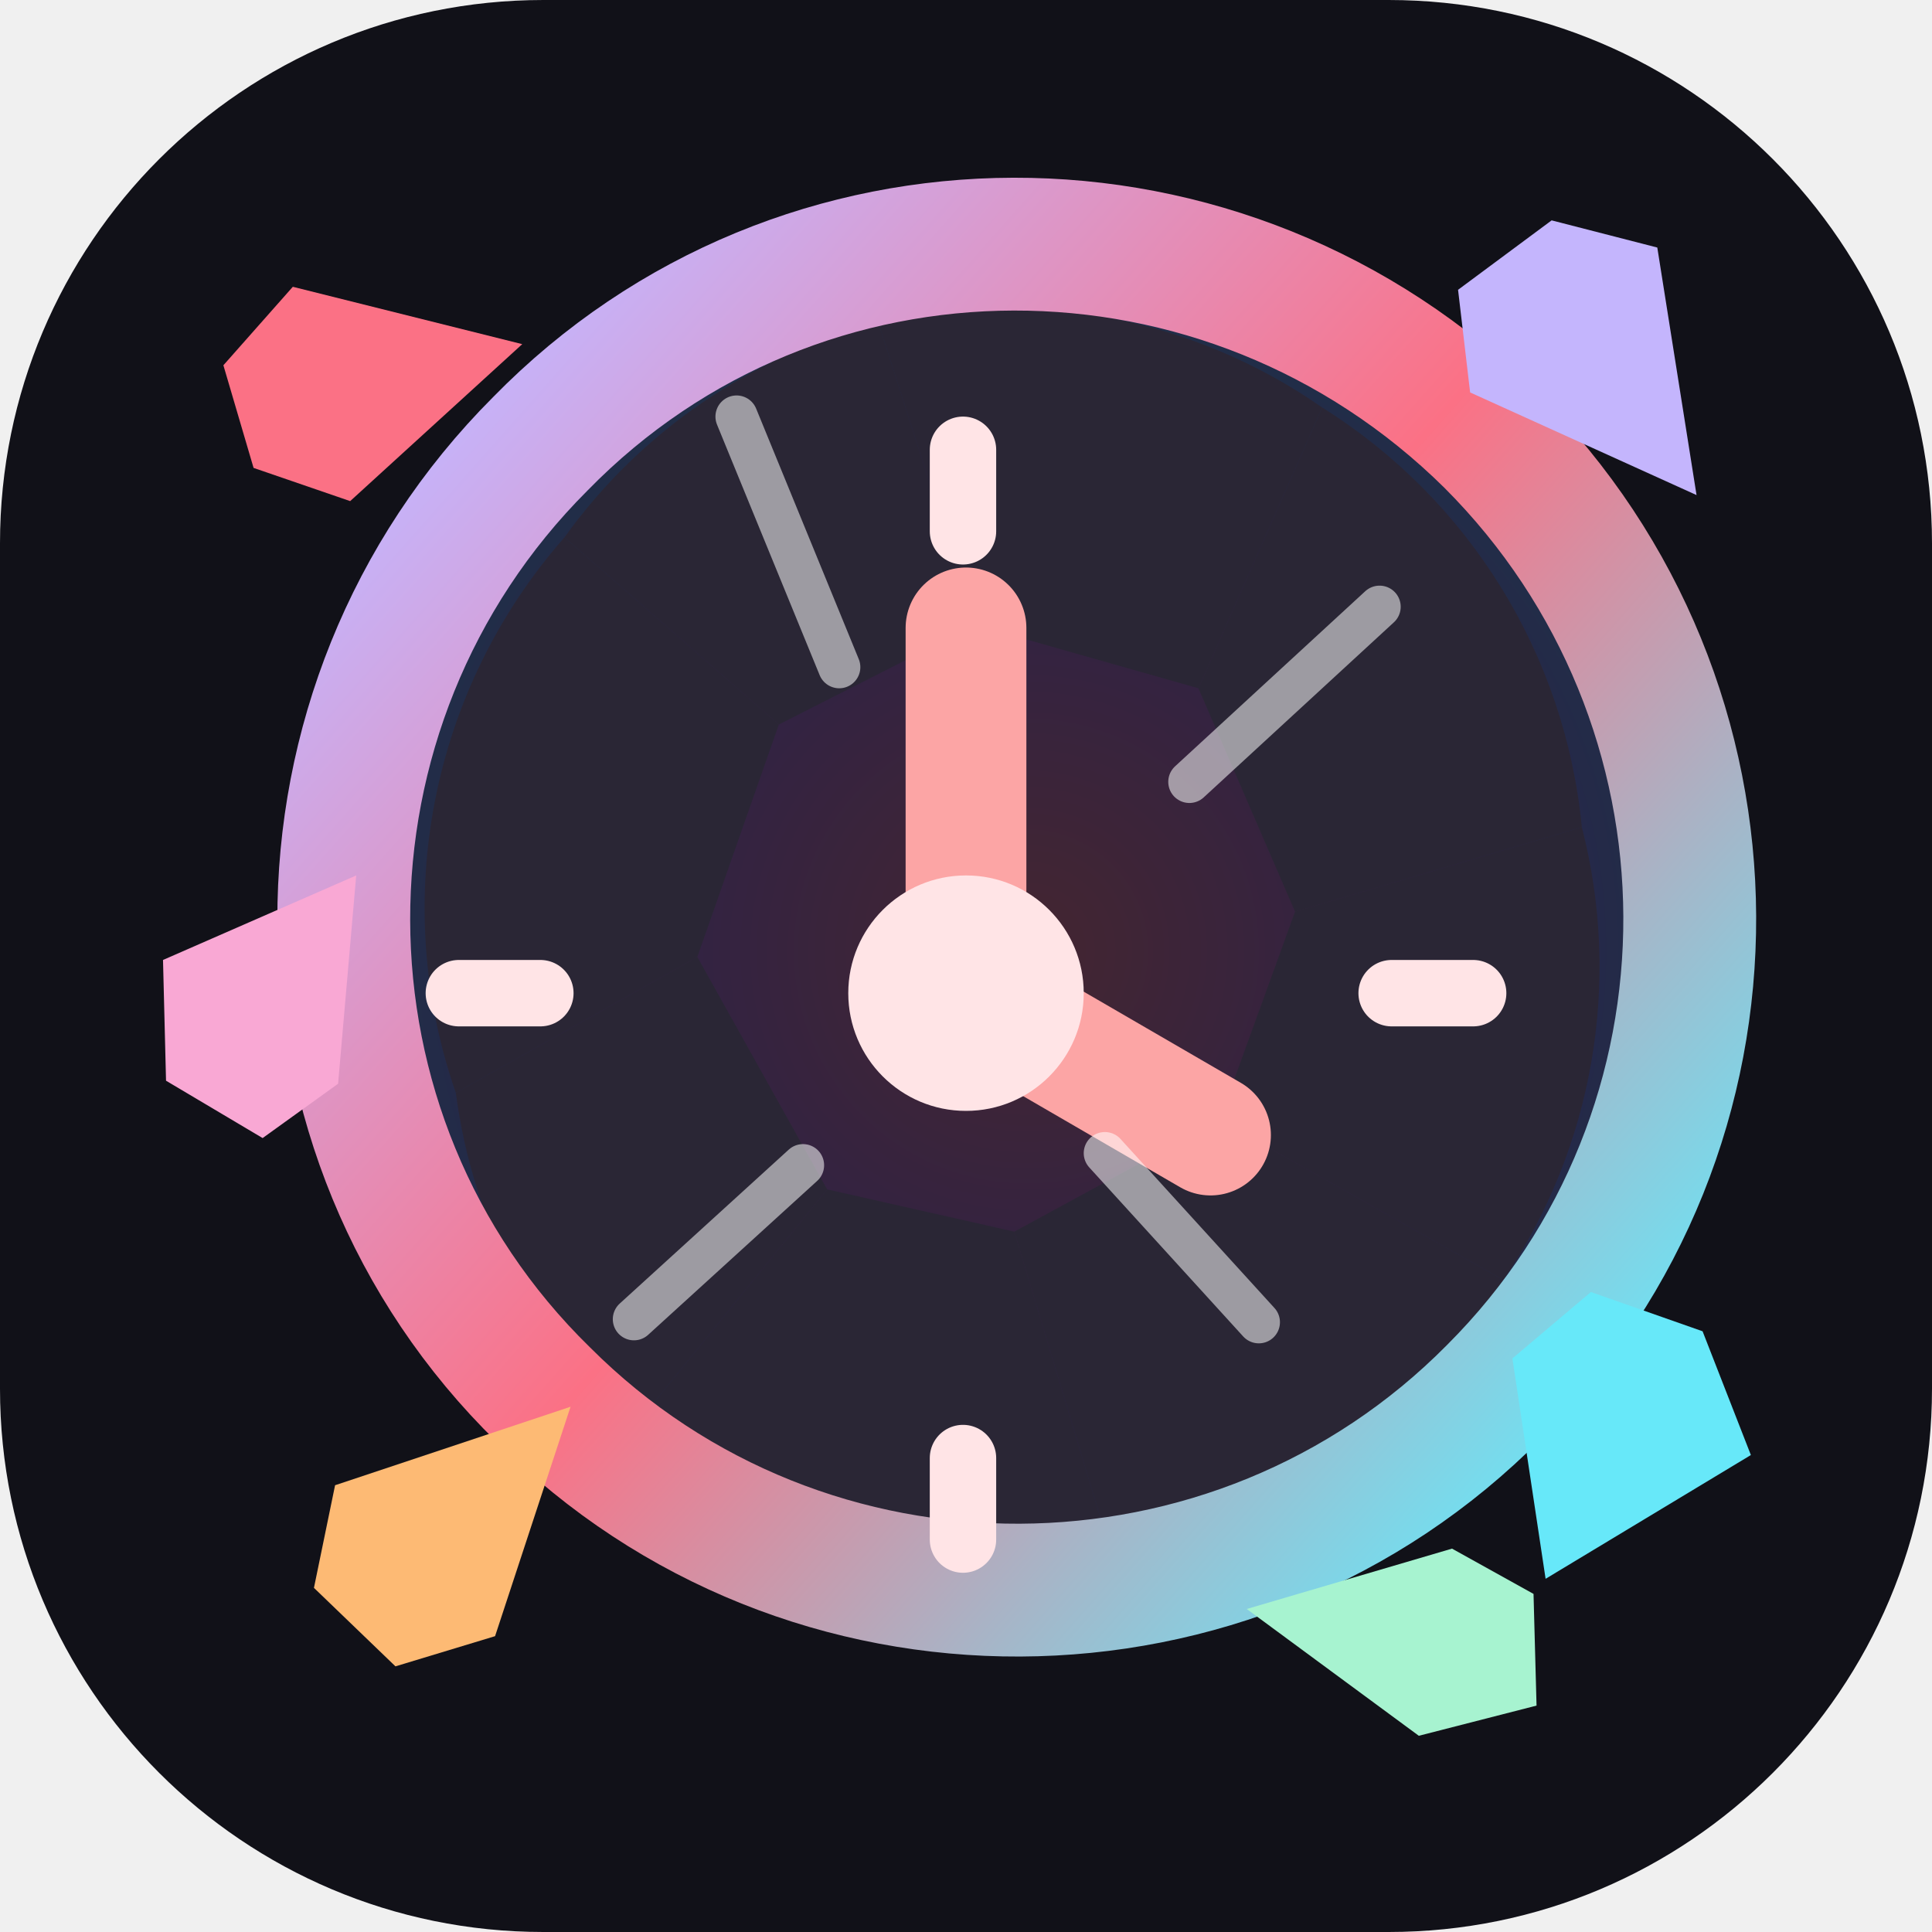
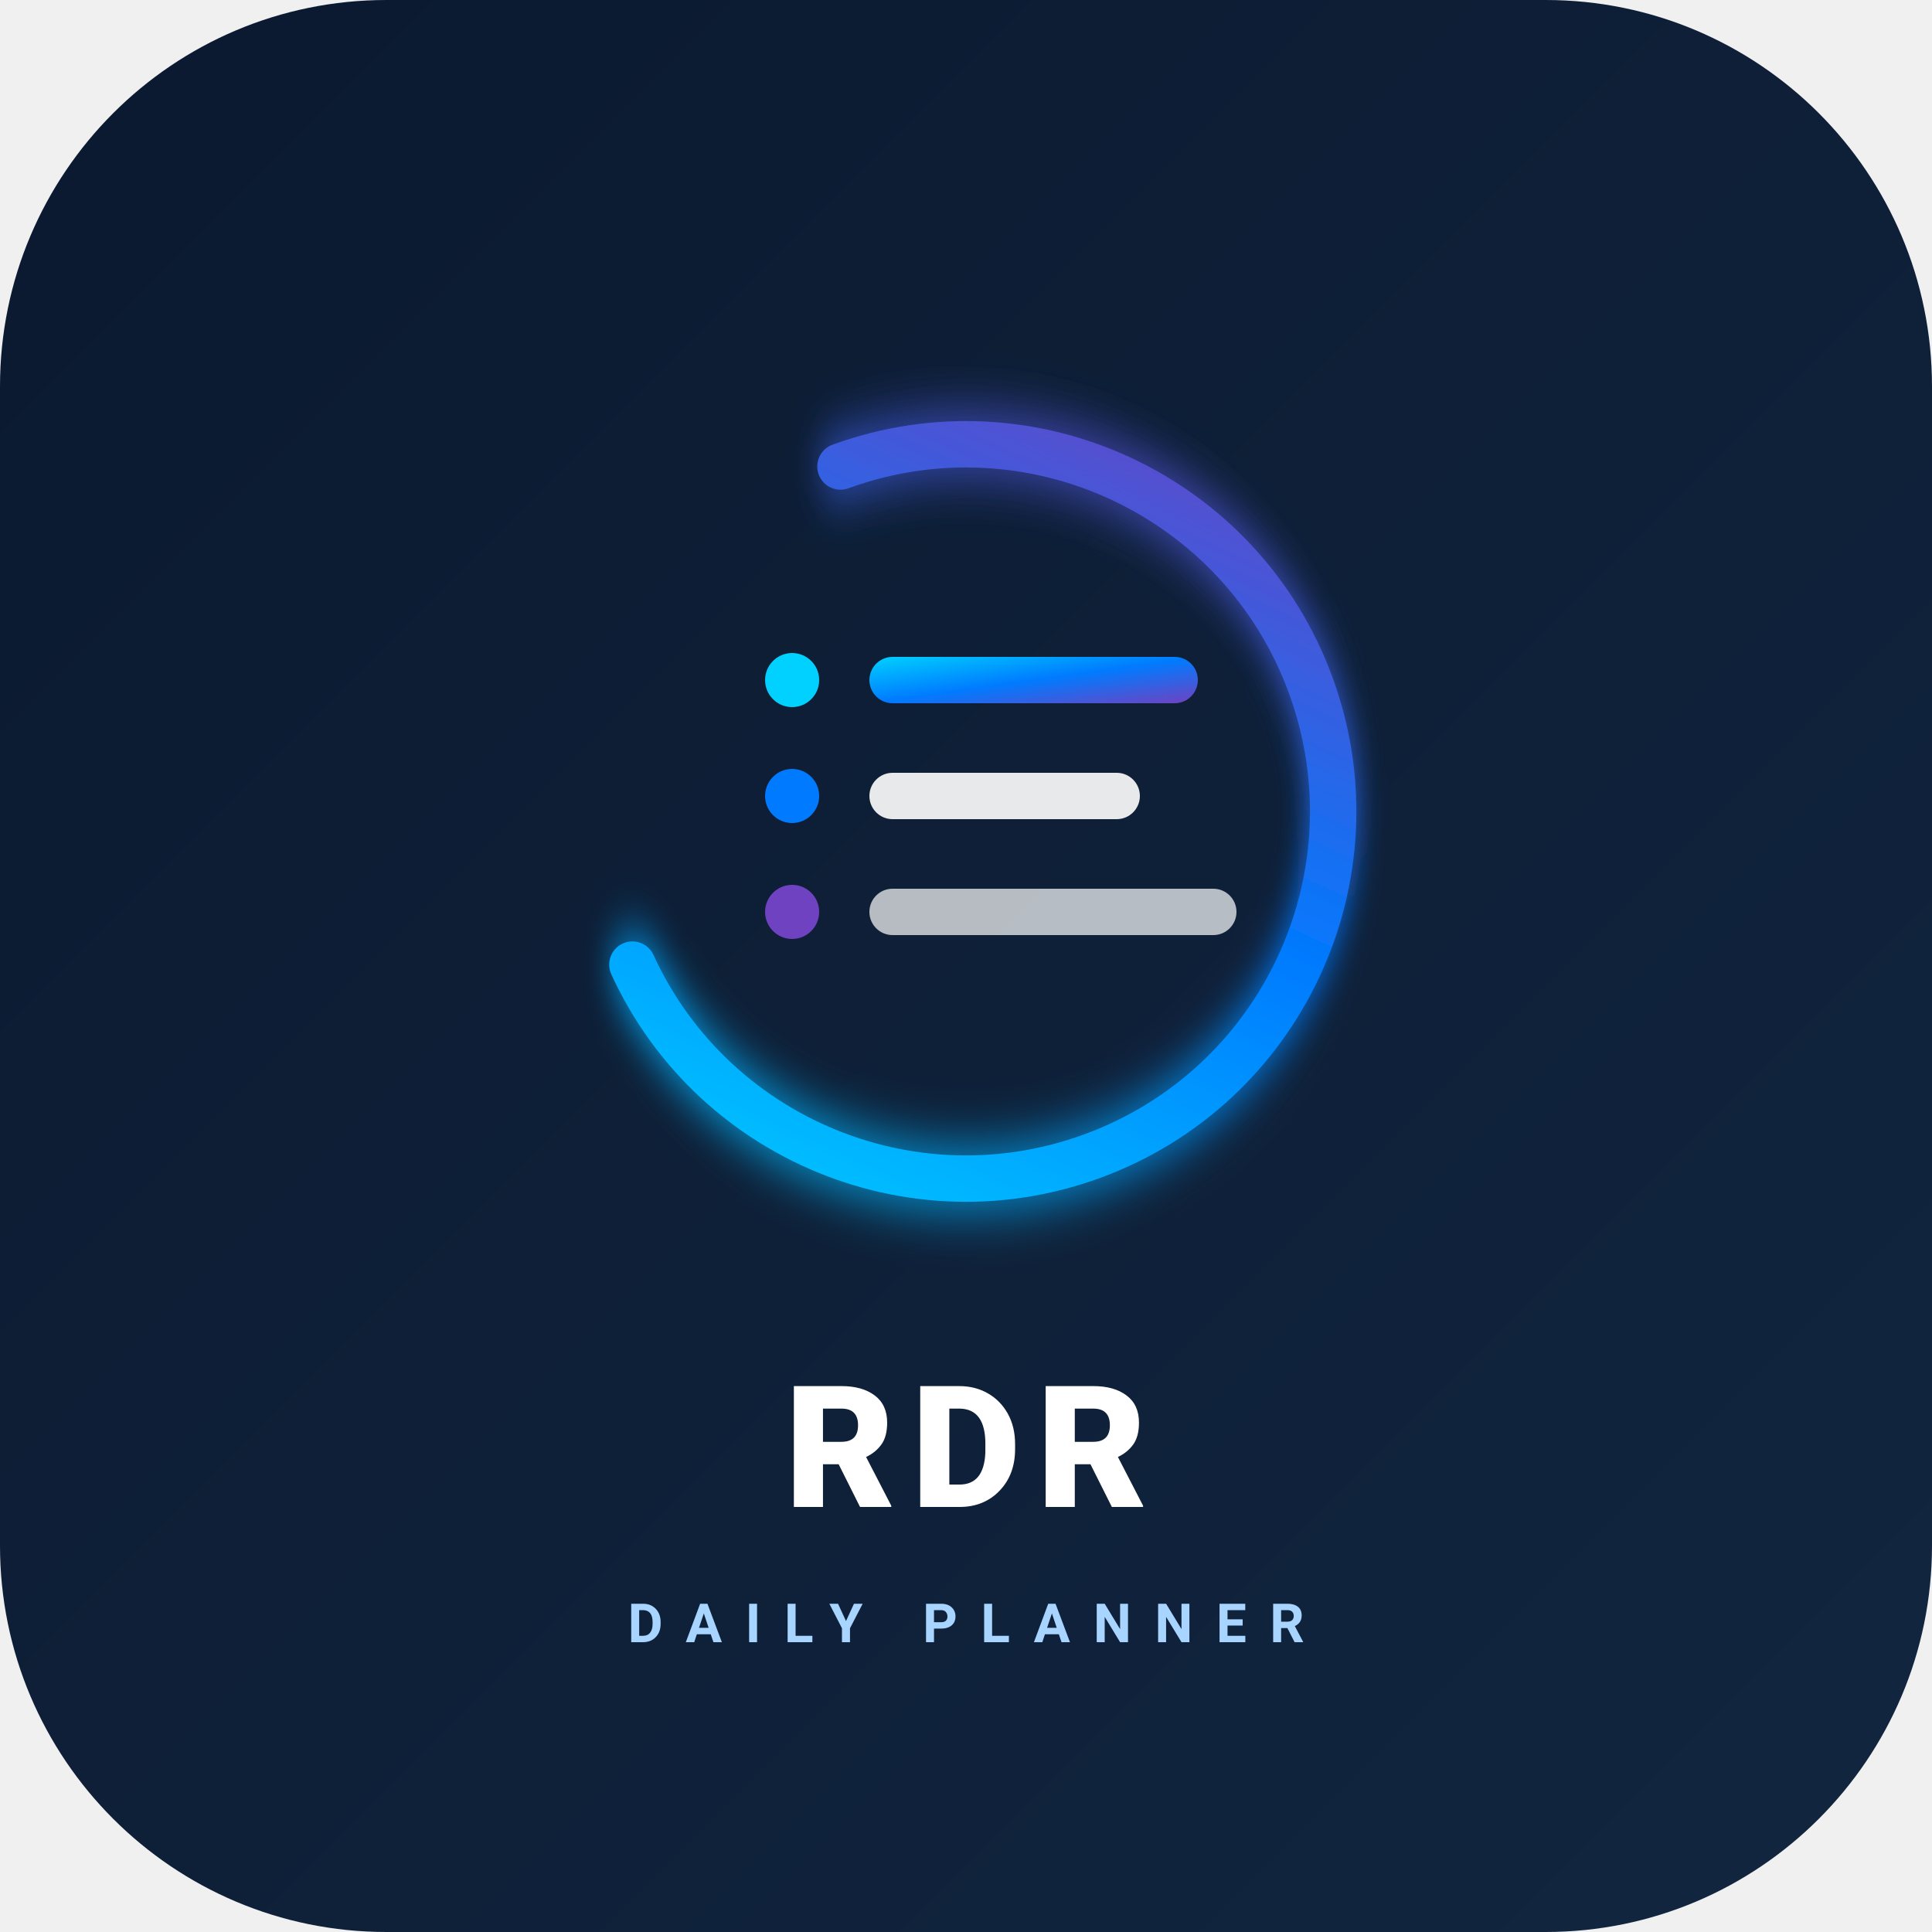
- <svg xmlns="http://www.w3.org/2000/svg" width="64" height="64" fill="none" viewBox="0 0 64 64">
-   <rect width="64" height="64" fill="#111118" rx="18" />
-   <path fill="url(#glow)" d="M49.4 14.6c8.7 8.7 8.8 22.8.1 31.5-8.6 8.7-22.8 8.8-31.5.1-8.8-8.6-8.8-22.8-.1-31.5 8.6-8.8 22.7-8.8 31.5-.1Z" opacity=".22" />
-   <path fill="#2A2635" d="m18.7 17.8 7.1 6.2-2.7 7.7-8 4.5a18.6 18.6 0 0 1 3.6-18.4Z" />
-   <path fill="#2A2635" d="m29.1 10.7 3.2 10-6.5 3.3-7.1-6.2a18.4 18.4 0 0 1 10.4-7.1Z" />
-   <path fill="#2A2635" d="m43.8 13.5-4.1 9.3-7.4-2.1-3.2-10a18.3 18.3 0 0 1 14.7 2.8Z" />
-   <path fill="#2A2635" d="m52.4 27.4-9.5 2.8-3.2-7.4 4.1-9.3a18.5 18.5 0 0 1 8.6 13.9Z" />
-   <path fill="#2A2635" d="m49.8 42.4-9.4-5.3 2.5-6.9 9.5-2.8a18.5 18.5 0 0 1-2.6 15Z" />
-   <path fill="#2A2635" d="m36.7 51.1-3.1-10.3 6.8-3.7 9.4 5.3a18.4 18.4 0 0 1-13.1 8.7Z" />
-   <path fill="#2A2635" d="m20.9 47.4 6.5-8 6.2 1.4 3.1 10.3a18.5 18.5 0 0 1-15.8-3.7Z" />
-   <path fill="#2A2635" d="m15.1 36.2 8-4.5 4.3 7.7-6.5 8a18.5 18.5 0 0 1-5.8-11.2Z" />
-   <path stroke="url(#rim)" stroke-linecap="round" stroke-width="4.4" d="M49.4 14.6c8.7 8.7 8.8 22.8.1 31.5-8.6 8.7-22.8 8.8-31.5.1-8.8-8.6-8.8-22.8-.1-31.5 8.6-8.8 22.7-8.8 31.5-.1Z" />
-   <path stroke="#FCA5A5" stroke-linecap="round" stroke-width="4" d="M32 20.8v12.1l8.1 4.7" />
-   <circle cx="32" cy="32.9" r="3.9" fill="#FFE4E6" />
-   <path stroke="#FFE4E6" stroke-linecap="round" stroke-width="2.2" d="M31.9 14.9v2.7M31.9 48.3V51M15.2 32.9h2.7M46.1 32.9h2.7" />
-   <path fill="#FB7185" d="m9.7 9.5 7.6 1.9-5.7 5.2-3.2-1.1-1-3.4 2.3-2.6Z" />
-   <path fill="#C4B5FD" d="m54.9 8.2 1.3 8.2-7.5-3.4-.4-3.4 3.1-2.3 3.5.9Z" />
-   <path fill="#67E8F9" d="m58 48.2-6.8 4.1-1.1-7.3 2.6-2.2 3.7 1.3 1.6 4.1Z" />
-   <path fill="#FDBA74" d="m11.1 49.2 7.8-2.6-2.5 7.6-3.3 1-2.7-2.6.7-3.4Z" />
-   <path fill="#F9A8D4" d="m5.4 31.8 6.4-2.8-.6 6.9-2.5 1.8-3.2-1.9-.1-4Z" />
-   <path fill="#A7F3D0" d="m47 57.5-5.7-4.2 6.8-2 2.7 1.5.1 3.7-3.9 1Z" />
-   <path stroke="#FFFFFF" stroke-linecap="round" stroke-opacity=".54" stroke-width="1.4" d="m24.4 13.8 3.4 8.3M45.7 20.1l-6.3 5.8M21 43.7l5.6-5.1M41.7 43.8l-5.1-5.6" />
+ <svg xmlns="http://www.w3.org/2000/svg" viewBox="0 0 500 500" width="100%" height="100%">
  <defs>
-     <linearGradient id="rim" x1="14" x2="53.5" y1="13.7" y2="48.7" gradientUnits="userSpaceOnUse">
-       <stop stop-color="#C4B5FD" />
-       <stop offset=".48" stop-color="#FB7185" />
-       <stop offset="1" stop-color="#67E8F9" />
+     <linearGradient id="bgGrad" x1="0%" y1="0%" x2="100%" y2="100%">
+       <stop offset="0%" stop-color="#0A192F" />
+       <stop offset="100%" stop-color="#122640" />
    </linearGradient>
-     <radialGradient id="glow" cx="0" cy="0" r="1" gradientTransform="matrix(0 27.5 -27.5 0 34 31.5)" gradientUnits="userSpaceOnUse">
-       <stop stop-color="#FB7185" />
-       <stop offset=".56" stop-color="#8B5CF6" />
-       <stop offset="1" stop-color="#22D3EE" />
-     </radialGradient>
+     <linearGradient id="iconGrad" x1="0%" y1="0%" x2="100%" y2="100%">
+       <stop offset="0%" stop-color="#00D1FF" />
+       <stop offset="50%" stop-color="#007BFF" />
+       <stop offset="100%" stop-color="#6F42C1" />
+     </linearGradient>
+     <filter id="glow" x="-20%" y="-20%" width="140%" height="140%">
+       <feGaussianBlur stdDeviation="6" result="blur" />
+       <feComposite in="SourceGraphic" in2="blur" operator="over" />
+     </filter>
  </defs>
+   <rect width="500" height="500" rx="100" fill="url(#bgGrad)" />
+   <g transform="translate(250, 210)">
+     <circle r="95" fill="none" stroke="url(#iconGrad)" stroke-width="12" stroke-linecap="round" stroke-dasharray="440 160" transform="rotate(-110)" filter="url(#glow)" />
+     <g transform="translate(10, 0)">
+       <rect x="-35" y="-40" width="85" height="12" rx="6" fill="url(#iconGrad)" />
+       <circle cx="-55" cy="-34" r="7" fill="#00D1FF" />
+       <rect x="-35" y="-10" width="70" height="12" rx="6" fill="#FFFFFF" opacity="0.9" />
+       <circle cx="-55" cy="-4" r="7" fill="#007BFF" />
+       <rect x="-35" y="20" width="95" height="12" rx="6" fill="#FFFFFF" opacity="0.7" />
+       <circle cx="-55" cy="26" r="7" fill="#6F42C1" />
+     </g>
+   </g>
+   <text x="250" y="390" text-anchor="middle" font-family="system-ui, -apple-system, BlinkMacSystemFont, 'Segoe UI', Roboto, sans-serif" font-weight="800" font-size="44" fill="#FFFFFF" letter-spacing="4">RDR</text>
+   <text x="250" y="425" text-anchor="middle" font-family="system-ui, -apple-system, BlinkMacSystemFont, 'Segoe UI', Roboto, sans-serif" font-weight="600" font-size="14" fill="#A8D5FF" letter-spacing="6">DAILY PLANNER</text>
</svg>
